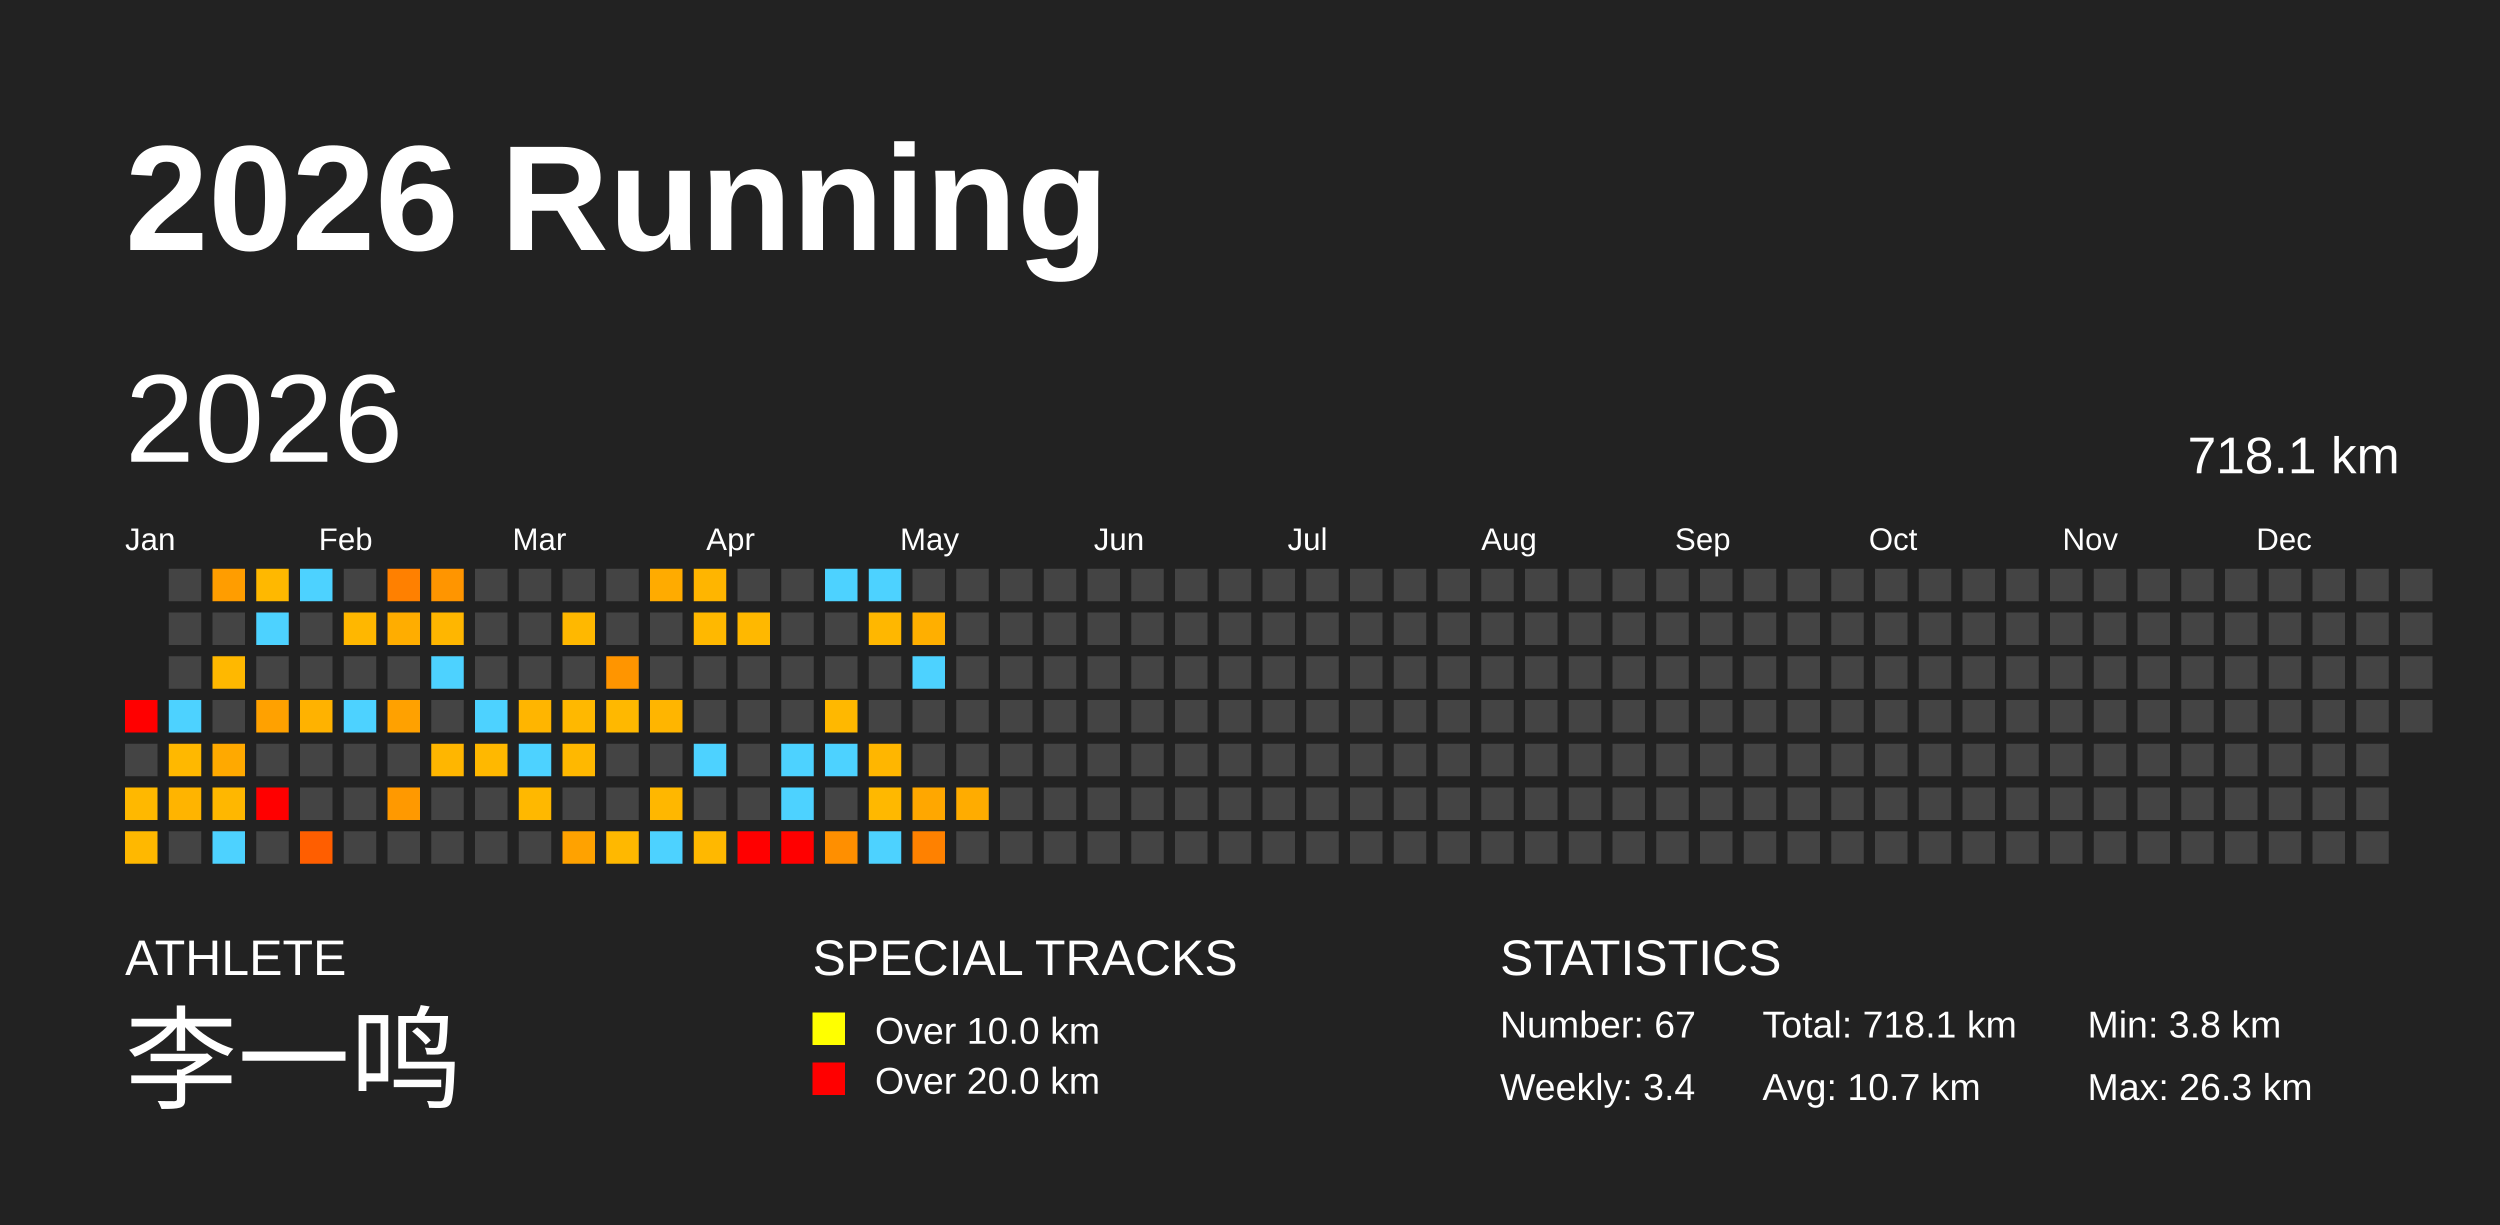
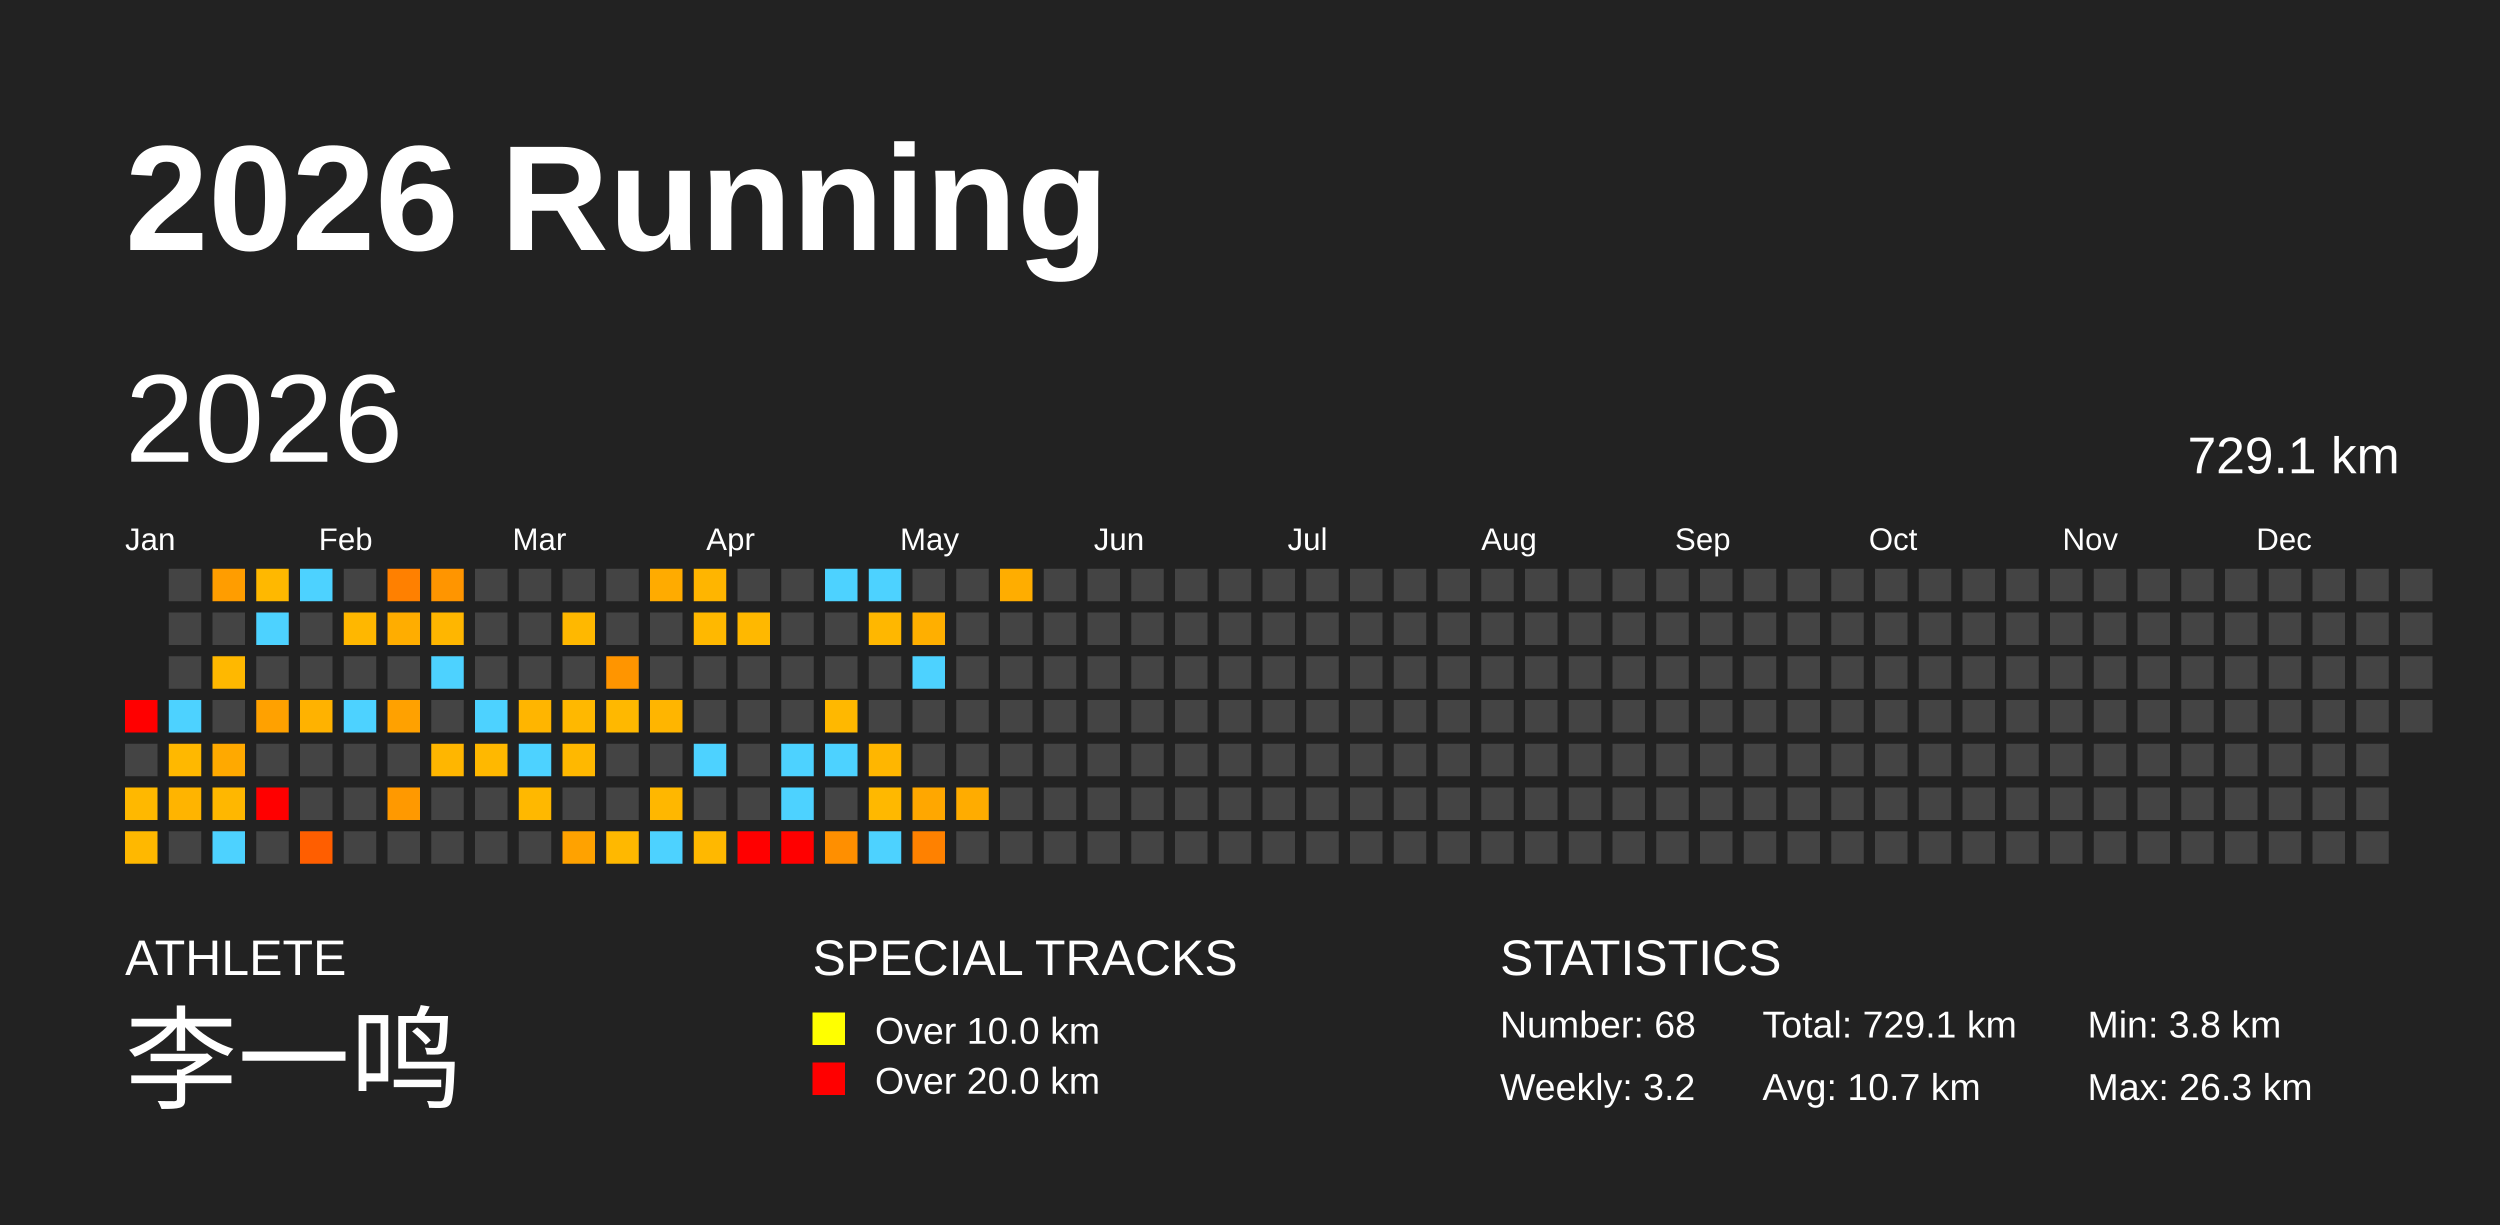
<svg xmlns="http://www.w3.org/2000/svg" baseProfile="full" height="98mm" version="1.1" viewBox="0,0,200,98" width="200mm">
  <defs />
  <rect fill="#222222" height="98" width="200" x="0" y="0" />
  <text fill="#FFFFFF" style="font-size:12px; font-family:Arial; font-weight:bold;" x="10" y="20">2026 Running</text>
  <text fill="#FFFFFF" style="font-size:4px; font-family:Arial" x="10" y="78">ATHLETE</text>
  <text fill="#FFFFFF" style="font-size:9px; font-family:Arial" x="10" y="88">李一鸣</text>
  <text fill="#FFFFFF" style="font-size:4px; font-family:Arial" x="65" y="78">SPECIAL TRACKS</text>
  <rect fill="yellow" height="2.6" width="2.6" x="65" y="81" />
  <text fill="#FFFFFF" style="font-size:3px; font-family:Arial" x="70" y="83.5">Over 10.0 km</text>
  <rect fill="red" height="2.6" width="2.6" x="65" y="85" />
  <text fill="#FFFFFF" style="font-size:3px; font-family:Arial" x="70" y="87.5">Over 20.0 km</text>
  <text fill="#FFFFFF" style="font-size:4px; font-family:Arial" x="120" y="78">STATISTICS</text>
-   <text fill="#FFFFFF" style="font-size:3px; font-family:Arial" x="120" y="83">Number: 67</text>
-   <text fill="#FFFFFF" style="font-size:3px; font-family:Arial" x="120" y="88">Weekly: 3.4</text>
-   <text fill="#FFFFFF" style="font-size:3px; font-family:Arial" x="141" y="83">Total: 718.1 km</text>
+   <text fill="#FFFFFF" style="font-size:3px; font-family:Arial" x="120" y="83">Number: 68</text>
+   <text fill="#FFFFFF" style="font-size:3px; font-family:Arial" x="120" y="88">Weekly: 3.2</text>
+   <text fill="#FFFFFF" style="font-size:3px; font-family:Arial" x="141" y="83">Total: 729.1 km</text>
  <text fill="#FFFFFF" style="font-size:3px; font-family:Arial" x="141" y="88">Avg: 10.7 km</text>
  <text fill="#FFFFFF" style="font-size:3px; font-family:Arial" x="167" y="83">Min: 3.8 km</text>
  <text fill="#FFFFFF" style="font-size:3px; font-family:Arial" x="167" y="88">Max: 26.3 km</text>
  <text dominant-baseline="hanging" fill="#FFFFFF" style="font-size:10.0px; font-family:Arial;" x="10" y="30">2026</text>
-   <text dominant-baseline="hanging" fill="#FFFFFF" style="font-size:4.125px; font-family:Arial;" x="175" y="35">718.1 km</text>
+   <text dominant-baseline="hanging" fill="#FFFFFF" style="font-size:4.125px; font-family:Arial;" x="175" y="35">729.1 km</text>
  <text fill="#FFFFFF" style="font-size:2.5px; font-family:Arial" x="10.0" y="44">Jan</text>
  <text fill="#FFFFFF" style="font-size:2.5px; font-family:Arial" x="25.5" y="44">Feb</text>
  <text fill="#FFFFFF" style="font-size:2.5px; font-family:Arial" x="41.0" y="44">Mar</text>
  <text fill="#FFFFFF" style="font-size:2.5px; font-family:Arial" x="56.5" y="44">Apr</text>
  <text fill="#FFFFFF" style="font-size:2.5px; font-family:Arial" x="72.0" y="44">May</text>
  <text fill="#FFFFFF" style="font-size:2.5px; font-family:Arial" x="87.5" y="44">Jun</text>
  <text fill="#FFFFFF" style="font-size:2.5px; font-family:Arial" x="103.0" y="44">Jul</text>
  <text fill="#FFFFFF" style="font-size:2.5px; font-family:Arial" x="118.5" y="44">Aug</text>
  <text fill="#FFFFFF" style="font-size:2.5px; font-family:Arial" x="134.0" y="44">Sep</text>
  <text fill="#FFFFFF" style="font-size:2.5px; font-family:Arial" x="149.5" y="44">Oct</text>
  <text fill="#FFFFFF" style="font-size:2.5px; font-family:Arial" x="165.0" y="44">Nov</text>
  <text fill="#FFFFFF" style="font-size:2.5px; font-family:Arial" x="180.5" y="44">Dec</text>
  <rect fill="red" height="2.6" width="2.6" x="10.0" y="56.0" />
  <rect fill="#444444" height="2.6" width="2.6" x="10.0" y="59.5" />
  <rect fill="#ffb800" height="2.6" width="2.6" x="10.0" y="63.0" />
  <rect fill="#ffb800" height="2.6" width="2.6" x="10.0" y="66.5" />
  <rect fill="#444444" height="2.6" width="2.6" x="13.5" y="45.5" />
  <rect fill="#444444" height="2.6" width="2.6" x="13.5" y="49.0" />
  <rect fill="#444444" height="2.6" width="2.6" x="13.5" y="52.5" />
  <rect fill="#4dd2ff" height="2.6" width="2.6" x="13.5" y="56.0" />
  <rect fill="#ffb800" height="2.6" width="2.6" x="13.5" y="59.5" />
  <rect fill="#ffb400" height="2.6" width="2.6" x="13.5" y="63.0" />
  <rect fill="#444444" height="2.6" width="2.6" x="13.5" y="66.5" />
  <rect fill="#ff9d00" height="2.6" width="2.6" x="17.0" y="45.5" />
  <rect fill="#444444" height="2.6" width="2.6" x="17.0" y="49.0" />
  <rect fill="#ffb800" height="2.6" width="2.6" x="17.0" y="52.5" />
  <rect fill="#444444" height="2.6" width="2.6" x="17.0" y="56.0" />
  <rect fill="#ffa900" height="2.6" width="2.6" x="17.0" y="59.5" />
  <rect fill="#ffb700" height="2.6" width="2.6" x="17.0" y="63.0" />
  <rect fill="#4dd2ff" height="2.6" width="2.6" x="17.0" y="66.5" />
  <rect fill="#ffb800" height="2.6" width="2.6" x="20.5" y="45.5" />
  <rect fill="#4dd2ff" height="2.6" width="2.6" x="20.5" y="49.0" />
  <rect fill="#444444" height="2.6" width="2.6" x="20.5" y="52.5" />
  <rect fill="#ffa100" height="2.6" width="2.6" x="20.5" y="56.0" />
  <rect fill="#444444" height="2.6" width="2.6" x="20.5" y="59.5" />
  <rect fill="red" height="2.6" width="2.6" x="20.5" y="63.0" />
  <rect fill="#444444" height="2.6" width="2.6" x="20.5" y="66.5" />
  <rect fill="#4dd2ff" height="2.6" width="2.6" x="24.0" y="45.5" />
  <rect fill="#444444" height="2.6" width="2.6" x="24.0" y="49.0" />
  <rect fill="#444444" height="2.6" width="2.6" x="24.0" y="52.5" />
  <rect fill="#ffb200" height="2.6" width="2.6" x="24.0" y="56.0" />
  <rect fill="#444444" height="2.6" width="2.6" x="24.0" y="59.5" />
  <rect fill="#444444" height="2.6" width="2.6" x="24.0" y="63.0" />
  <rect fill="#ff5e00" height="2.6" width="2.6" x="24.0" y="66.5" />
  <rect fill="#444444" height="2.6" width="2.6" x="27.5" y="45.5" />
  <rect fill="#ffb700" height="2.6" width="2.6" x="27.5" y="49.0" />
  <rect fill="#444444" height="2.6" width="2.6" x="27.5" y="52.5" />
  <rect fill="#4dd2ff" height="2.6" width="2.6" x="27.5" y="56.0" />
  <rect fill="#444444" height="2.6" width="2.6" x="27.5" y="59.5" />
  <rect fill="#444444" height="2.6" width="2.6" x="27.5" y="63.0" />
  <rect fill="#444444" height="2.6" width="2.6" x="27.5" y="66.5" />
  <rect fill="#ff8000" height="2.6" width="2.6" x="31.0" y="45.5" />
  <rect fill="#ffad00" height="2.6" width="2.6" x="31.0" y="49.0" />
  <rect fill="#444444" height="2.6" width="2.6" x="31.0" y="52.5" />
  <rect fill="#ffa100" height="2.6" width="2.6" x="31.0" y="56.0" />
  <rect fill="#444444" height="2.6" width="2.6" x="31.0" y="59.5" />
  <rect fill="#ff9900" height="2.6" width="2.6" x="31.0" y="63.0" />
  <rect fill="#444444" height="2.6" width="2.6" x="31.0" y="66.5" />
  <rect fill="#ff9500" height="2.6" width="2.6" x="34.5" y="45.5" />
  <rect fill="#ffb600" height="2.6" width="2.6" x="34.5" y="49.0" />
  <rect fill="#4dd2ff" height="2.6" width="2.6" x="34.5" y="52.5" />
  <rect fill="#444444" height="2.6" width="2.6" x="34.5" y="56.0" />
  <rect fill="#ffb600" height="2.6" width="2.6" x="34.5" y="59.5" />
  <rect fill="#444444" height="2.6" width="2.6" x="34.5" y="63.0" />
  <rect fill="#444444" height="2.6" width="2.6" x="34.5" y="66.5" />
  <rect fill="#444444" height="2.6" width="2.6" x="38.0" y="45.5" />
  <rect fill="#444444" height="2.6" width="2.6" x="38.0" y="49.0" />
  <rect fill="#444444" height="2.6" width="2.6" x="38.0" y="52.5" />
  <rect fill="#4dd2ff" height="2.6" width="2.6" x="38.0" y="56.0" />
  <rect fill="#ffb800" height="2.6" width="2.6" x="38.0" y="59.5" />
  <rect fill="#444444" height="2.6" width="2.6" x="38.0" y="63.0" />
  <rect fill="#444444" height="2.6" width="2.6" x="38.0" y="66.5" />
  <rect fill="#444444" height="2.6" width="2.6" x="41.5" y="45.5" />
  <rect fill="#444444" height="2.6" width="2.6" x="41.5" y="49.0" />
  <rect fill="#444444" height="2.6" width="2.6" x="41.5" y="52.5" />
  <rect fill="#ffb500" height="2.6" width="2.6" x="41.5" y="56.0" />
  <rect fill="#4dd2ff" height="2.6" width="2.6" x="41.5" y="59.5" />
  <rect fill="#ffb800" height="2.6" width="2.6" x="41.5" y="63.0" />
  <rect fill="#444444" height="2.6" width="2.6" x="41.5" y="66.5" />
  <rect fill="#444444" height="2.6" width="2.6" x="45.0" y="45.5" />
  <rect fill="#ffb800" height="2.6" width="2.6" x="45.0" y="49.0" />
  <rect fill="#444444" height="2.6" width="2.6" x="45.0" y="52.5" />
  <rect fill="#ffb800" height="2.6" width="2.6" x="45.0" y="56.0" />
  <rect fill="#ffb800" height="2.6" width="2.6" x="45.0" y="59.5" />
  <rect fill="#444444" height="2.6" width="2.6" x="45.0" y="63.0" />
  <rect fill="#ffa200" height="2.6" width="2.6" x="45.0" y="66.5" />
  <rect fill="#444444" height="2.6" width="2.6" x="48.5" y="45.5" />
  <rect fill="#444444" height="2.6" width="2.6" x="48.5" y="49.0" />
  <rect fill="#ff9500" height="2.6" width="2.6" x="48.5" y="52.5" />
  <rect fill="#ffb800" height="2.6" width="2.6" x="48.5" y="56.0" />
  <rect fill="#444444" height="2.6" width="2.6" x="48.5" y="59.5" />
  <rect fill="#444444" height="2.6" width="2.6" x="48.5" y="63.0" />
  <rect fill="#ffb800" height="2.6" width="2.6" x="48.5" y="66.5" />
  <rect fill="#ffab00" height="2.6" width="2.6" x="52.0" y="45.5" />
  <rect fill="#444444" height="2.6" width="2.6" x="52.0" y="49.0" />
  <rect fill="#444444" height="2.6" width="2.6" x="52.0" y="52.5" />
  <rect fill="#ffb500" height="2.6" width="2.6" x="52.0" y="56.0" />
  <rect fill="#444444" height="2.6" width="2.6" x="52.0" y="59.5" />
  <rect fill="#ffb700" height="2.6" width="2.6" x="52.0" y="63.0" />
  <rect fill="#4dd2ff" height="2.6" width="2.6" x="52.0" y="66.5" />
  <rect fill="#ffb500" height="2.6" width="2.6" x="55.5" y="45.5" />
  <rect fill="#ffb800" height="2.6" width="2.6" x="55.5" y="49.0" />
  <rect fill="#444444" height="2.6" width="2.6" x="55.5" y="52.5" />
  <rect fill="#444444" height="2.6" width="2.6" x="55.5" y="56.0" />
  <rect fill="#4dd2ff" height="2.6" width="2.6" x="55.5" y="59.5" />
  <rect fill="#444444" height="2.6" width="2.6" x="55.5" y="63.0" />
  <rect fill="#ffb800" height="2.6" width="2.6" x="55.5" y="66.5" />
  <rect fill="#444444" height="2.6" width="2.6" x="59.0" y="45.5" />
  <rect fill="#ffb800" height="2.6" width="2.6" x="59.0" y="49.0" />
  <rect fill="#444444" height="2.6" width="2.6" x="59.0" y="52.5" />
  <rect fill="#444444" height="2.6" width="2.6" x="59.0" y="56.0" />
  <rect fill="#444444" height="2.6" width="2.6" x="59.0" y="59.5" />
  <rect fill="#444444" height="2.6" width="2.6" x="59.0" y="63.0" />
  <rect fill="red" height="2.6" width="2.6" x="59.0" y="66.5" />
  <rect fill="#444444" height="2.6" width="2.6" x="62.5" y="45.5" />
  <rect fill="#444444" height="2.6" width="2.6" x="62.5" y="49.0" />
  <rect fill="#444444" height="2.6" width="2.6" x="62.5" y="52.5" />
  <rect fill="#444444" height="2.6" width="2.6" x="62.5" y="56.0" />
  <rect fill="#4dd2ff" height="2.6" width="2.6" x="62.5" y="59.5" />
  <rect fill="#4dd2ff" height="2.6" width="2.6" x="62.5" y="63.0" />
  <rect fill="red" height="2.6" width="2.6" x="62.5" y="66.5" />
  <rect fill="#4dd2ff" height="2.6" width="2.6" x="66.0" y="45.5" />
  <rect fill="#444444" height="2.6" width="2.6" x="66.0" y="49.0" />
  <rect fill="#444444" height="2.6" width="2.6" x="66.0" y="52.5" />
  <rect fill="#ffb800" height="2.6" width="2.6" x="66.0" y="56.0" />
  <rect fill="#4dd2ff" height="2.6" width="2.6" x="66.0" y="59.5" />
  <rect fill="#444444" height="2.6" width="2.6" x="66.0" y="63.0" />
  <rect fill="#ff8f00" height="2.6" width="2.6" x="66.0" y="66.5" />
  <rect fill="#4dd2ff" height="2.6" width="2.6" x="69.5" y="45.5" />
  <rect fill="#ffb700" height="2.6" width="2.6" x="69.5" y="49.0" />
  <rect fill="#444444" height="2.6" width="2.6" x="69.5" y="52.5" />
  <rect fill="#444444" height="2.6" width="2.6" x="69.5" y="56.0" />
  <rect fill="#ffb600" height="2.6" width="2.6" x="69.5" y="59.5" />
  <rect fill="#ffb800" height="2.6" width="2.6" x="69.5" y="63.0" />
  <rect fill="#4dd2ff" height="2.6" width="2.6" x="69.5" y="66.5" />
  <rect fill="#444444" height="2.6" width="2.6" x="73.0" y="45.5" />
  <rect fill="#ffaf00" height="2.6" width="2.6" x="73.0" y="49.0" />
  <rect fill="#4dd2ff" height="2.6" width="2.6" x="73.0" y="52.5" />
  <rect fill="#444444" height="2.6" width="2.6" x="73.0" y="56.0" />
  <rect fill="#444444" height="2.6" width="2.6" x="73.0" y="59.5" />
  <rect fill="#ffa700" height="2.6" width="2.6" x="73.0" y="63.0" />
  <rect fill="#ff8100" height="2.6" width="2.6" x="73.0" y="66.5" />
  <rect fill="#444444" height="2.6" width="2.6" x="76.5" y="45.5" />
  <rect fill="#444444" height="2.6" width="2.6" x="76.5" y="49.0" />
  <rect fill="#444444" height="2.6" width="2.6" x="76.5" y="52.5" />
  <rect fill="#444444" height="2.6" width="2.6" x="76.5" y="56.0" />
  <rect fill="#444444" height="2.6" width="2.6" x="76.5" y="59.5" />
  <rect fill="#ffac00" height="2.6" width="2.6" x="76.5" y="63.0" />
  <rect fill="#444444" height="2.6" width="2.6" x="76.5" y="66.5" />
-   <rect fill="#444444" height="2.6" width="2.6" x="80.0" y="45.5" />
+   <rect fill="#ffad00" height="2.6" width="2.6" x="80.0" y="45.5" />
  <rect fill="#444444" height="2.6" width="2.6" x="80.0" y="49.0" />
  <rect fill="#444444" height="2.6" width="2.6" x="80.0" y="52.5" />
  <rect fill="#444444" height="2.6" width="2.6" x="80.0" y="56.0" />
  <rect fill="#444444" height="2.6" width="2.6" x="80.0" y="59.5" />
  <rect fill="#444444" height="2.6" width="2.6" x="80.0" y="63.0" />
  <rect fill="#444444" height="2.6" width="2.6" x="80.0" y="66.5" />
  <rect fill="#444444" height="2.6" width="2.6" x="83.5" y="45.5" />
  <rect fill="#444444" height="2.6" width="2.6" x="83.5" y="49.0" />
  <rect fill="#444444" height="2.6" width="2.6" x="83.5" y="52.5" />
  <rect fill="#444444" height="2.6" width="2.6" x="83.5" y="56.0" />
  <rect fill="#444444" height="2.6" width="2.6" x="83.5" y="59.5" />
  <rect fill="#444444" height="2.6" width="2.6" x="83.5" y="63.0" />
  <rect fill="#444444" height="2.6" width="2.6" x="83.5" y="66.5" />
  <rect fill="#444444" height="2.6" width="2.6" x="87.0" y="45.5" />
  <rect fill="#444444" height="2.6" width="2.6" x="87.0" y="49.0" />
  <rect fill="#444444" height="2.6" width="2.6" x="87.0" y="52.5" />
  <rect fill="#444444" height="2.6" width="2.6" x="87.0" y="56.0" />
  <rect fill="#444444" height="2.6" width="2.6" x="87.0" y="59.5" />
  <rect fill="#444444" height="2.6" width="2.6" x="87.0" y="63.0" />
  <rect fill="#444444" height="2.6" width="2.6" x="87.0" y="66.5" />
  <rect fill="#444444" height="2.6" width="2.6" x="90.5" y="45.5" />
  <rect fill="#444444" height="2.6" width="2.6" x="90.5" y="49.0" />
  <rect fill="#444444" height="2.6" width="2.6" x="90.5" y="52.5" />
  <rect fill="#444444" height="2.6" width="2.6" x="90.5" y="56.0" />
  <rect fill="#444444" height="2.6" width="2.6" x="90.5" y="59.5" />
  <rect fill="#444444" height="2.6" width="2.6" x="90.5" y="63.0" />
  <rect fill="#444444" height="2.6" width="2.6" x="90.5" y="66.5" />
  <rect fill="#444444" height="2.6" width="2.6" x="94.0" y="45.5" />
  <rect fill="#444444" height="2.6" width="2.6" x="94.0" y="49.0" />
  <rect fill="#444444" height="2.6" width="2.6" x="94.0" y="52.5" />
  <rect fill="#444444" height="2.6" width="2.6" x="94.0" y="56.0" />
  <rect fill="#444444" height="2.6" width="2.6" x="94.0" y="59.5" />
  <rect fill="#444444" height="2.6" width="2.6" x="94.0" y="63.0" />
  <rect fill="#444444" height="2.6" width="2.6" x="94.0" y="66.5" />
  <rect fill="#444444" height="2.6" width="2.6" x="97.5" y="45.5" />
  <rect fill="#444444" height="2.6" width="2.6" x="97.5" y="49.0" />
  <rect fill="#444444" height="2.6" width="2.6" x="97.5" y="52.5" />
  <rect fill="#444444" height="2.6" width="2.6" x="97.5" y="56.0" />
  <rect fill="#444444" height="2.6" width="2.6" x="97.5" y="59.5" />
  <rect fill="#444444" height="2.6" width="2.6" x="97.5" y="63.0" />
  <rect fill="#444444" height="2.6" width="2.6" x="97.5" y="66.5" />
  <rect fill="#444444" height="2.6" width="2.6" x="101.0" y="45.5" />
  <rect fill="#444444" height="2.6" width="2.6" x="101.0" y="49.0" />
  <rect fill="#444444" height="2.6" width="2.6" x="101.0" y="52.5" />
  <rect fill="#444444" height="2.6" width="2.6" x="101.0" y="56.0" />
  <rect fill="#444444" height="2.6" width="2.6" x="101.0" y="59.5" />
  <rect fill="#444444" height="2.6" width="2.6" x="101.0" y="63.0" />
  <rect fill="#444444" height="2.6" width="2.6" x="101.0" y="66.5" />
  <rect fill="#444444" height="2.6" width="2.6" x="104.5" y="45.5" />
  <rect fill="#444444" height="2.6" width="2.6" x="104.5" y="49.0" />
  <rect fill="#444444" height="2.6" width="2.6" x="104.5" y="52.5" />
  <rect fill="#444444" height="2.6" width="2.6" x="104.5" y="56.0" />
  <rect fill="#444444" height="2.6" width="2.6" x="104.5" y="59.5" />
  <rect fill="#444444" height="2.6" width="2.6" x="104.5" y="63.0" />
  <rect fill="#444444" height="2.6" width="2.6" x="104.5" y="66.5" />
  <rect fill="#444444" height="2.6" width="2.6" x="108.0" y="45.5" />
  <rect fill="#444444" height="2.6" width="2.6" x="108.0" y="49.0" />
  <rect fill="#444444" height="2.6" width="2.6" x="108.0" y="52.5" />
  <rect fill="#444444" height="2.6" width="2.6" x="108.0" y="56.0" />
  <rect fill="#444444" height="2.6" width="2.6" x="108.0" y="59.5" />
  <rect fill="#444444" height="2.6" width="2.6" x="108.0" y="63.0" />
  <rect fill="#444444" height="2.6" width="2.6" x="108.0" y="66.5" />
  <rect fill="#444444" height="2.6" width="2.6" x="111.5" y="45.5" />
  <rect fill="#444444" height="2.6" width="2.6" x="111.5" y="49.0" />
  <rect fill="#444444" height="2.6" width="2.6" x="111.5" y="52.5" />
  <rect fill="#444444" height="2.6" width="2.6" x="111.5" y="56.0" />
  <rect fill="#444444" height="2.6" width="2.6" x="111.5" y="59.5" />
  <rect fill="#444444" height="2.6" width="2.6" x="111.5" y="63.0" />
  <rect fill="#444444" height="2.6" width="2.6" x="111.5" y="66.5" />
  <rect fill="#444444" height="2.6" width="2.6" x="115.0" y="45.5" />
  <rect fill="#444444" height="2.6" width="2.6" x="115.0" y="49.0" />
  <rect fill="#444444" height="2.6" width="2.6" x="115.0" y="52.5" />
  <rect fill="#444444" height="2.6" width="2.6" x="115.0" y="56.0" />
  <rect fill="#444444" height="2.6" width="2.6" x="115.0" y="59.5" />
  <rect fill="#444444" height="2.6" width="2.6" x="115.0" y="63.0" />
  <rect fill="#444444" height="2.6" width="2.6" x="115.0" y="66.5" />
  <rect fill="#444444" height="2.6" width="2.6" x="118.5" y="45.5" />
  <rect fill="#444444" height="2.6" width="2.6" x="118.5" y="49.0" />
  <rect fill="#444444" height="2.6" width="2.6" x="118.5" y="52.5" />
  <rect fill="#444444" height="2.6" width="2.6" x="118.5" y="56.0" />
  <rect fill="#444444" height="2.6" width="2.6" x="118.5" y="59.5" />
  <rect fill="#444444" height="2.6" width="2.6" x="118.5" y="63.0" />
  <rect fill="#444444" height="2.6" width="2.6" x="118.5" y="66.5" />
  <rect fill="#444444" height="2.6" width="2.6" x="122.0" y="45.5" />
  <rect fill="#444444" height="2.6" width="2.6" x="122.0" y="49.0" />
  <rect fill="#444444" height="2.6" width="2.6" x="122.0" y="52.5" />
  <rect fill="#444444" height="2.6" width="2.6" x="122.0" y="56.0" />
  <rect fill="#444444" height="2.6" width="2.6" x="122.0" y="59.5" />
  <rect fill="#444444" height="2.6" width="2.6" x="122.0" y="63.0" />
  <rect fill="#444444" height="2.6" width="2.6" x="122.0" y="66.5" />
  <rect fill="#444444" height="2.6" width="2.6" x="125.5" y="45.5" />
  <rect fill="#444444" height="2.6" width="2.6" x="125.5" y="49.0" />
  <rect fill="#444444" height="2.6" width="2.6" x="125.5" y="52.5" />
  <rect fill="#444444" height="2.6" width="2.6" x="125.5" y="56.0" />
  <rect fill="#444444" height="2.6" width="2.6" x="125.5" y="59.5" />
  <rect fill="#444444" height="2.6" width="2.6" x="125.5" y="63.0" />
  <rect fill="#444444" height="2.6" width="2.6" x="125.5" y="66.5" />
  <rect fill="#444444" height="2.6" width="2.6" x="129.0" y="45.5" />
  <rect fill="#444444" height="2.6" width="2.6" x="129.0" y="49.0" />
  <rect fill="#444444" height="2.6" width="2.6" x="129.0" y="52.5" />
  <rect fill="#444444" height="2.6" width="2.6" x="129.0" y="56.0" />
  <rect fill="#444444" height="2.6" width="2.6" x="129.0" y="59.5" />
  <rect fill="#444444" height="2.6" width="2.6" x="129.0" y="63.0" />
  <rect fill="#444444" height="2.6" width="2.6" x="129.0" y="66.5" />
  <rect fill="#444444" height="2.6" width="2.6" x="132.5" y="45.5" />
  <rect fill="#444444" height="2.6" width="2.6" x="132.5" y="49.0" />
  <rect fill="#444444" height="2.6" width="2.6" x="132.5" y="52.5" />
  <rect fill="#444444" height="2.6" width="2.6" x="132.5" y="56.0" />
  <rect fill="#444444" height="2.6" width="2.6" x="132.5" y="59.5" />
  <rect fill="#444444" height="2.6" width="2.6" x="132.5" y="63.0" />
  <rect fill="#444444" height="2.6" width="2.6" x="132.5" y="66.5" />
  <rect fill="#444444" height="2.6" width="2.6" x="136.0" y="45.5" />
  <rect fill="#444444" height="2.6" width="2.6" x="136.0" y="49.0" />
  <rect fill="#444444" height="2.6" width="2.6" x="136.0" y="52.5" />
  <rect fill="#444444" height="2.6" width="2.6" x="136.0" y="56.0" />
  <rect fill="#444444" height="2.6" width="2.6" x="136.0" y="59.5" />
  <rect fill="#444444" height="2.6" width="2.6" x="136.0" y="63.0" />
  <rect fill="#444444" height="2.6" width="2.6" x="136.0" y="66.5" />
  <rect fill="#444444" height="2.6" width="2.6" x="139.5" y="45.5" />
  <rect fill="#444444" height="2.6" width="2.6" x="139.5" y="49.0" />
  <rect fill="#444444" height="2.6" width="2.6" x="139.5" y="52.5" />
  <rect fill="#444444" height="2.6" width="2.6" x="139.5" y="56.0" />
  <rect fill="#444444" height="2.6" width="2.6" x="139.5" y="59.5" />
  <rect fill="#444444" height="2.6" width="2.6" x="139.5" y="63.0" />
  <rect fill="#444444" height="2.6" width="2.6" x="139.5" y="66.5" />
  <rect fill="#444444" height="2.6" width="2.6" x="143.0" y="45.5" />
  <rect fill="#444444" height="2.6" width="2.6" x="143.0" y="49.0" />
  <rect fill="#444444" height="2.6" width="2.6" x="143.0" y="52.5" />
  <rect fill="#444444" height="2.6" width="2.6" x="143.0" y="56.0" />
  <rect fill="#444444" height="2.6" width="2.6" x="143.0" y="59.5" />
  <rect fill="#444444" height="2.6" width="2.6" x="143.0" y="63.0" />
  <rect fill="#444444" height="2.6" width="2.6" x="143.0" y="66.5" />
  <rect fill="#444444" height="2.6" width="2.6" x="146.5" y="45.5" />
  <rect fill="#444444" height="2.6" width="2.6" x="146.5" y="49.0" />
  <rect fill="#444444" height="2.6" width="2.6" x="146.5" y="52.5" />
  <rect fill="#444444" height="2.6" width="2.6" x="146.5" y="56.0" />
  <rect fill="#444444" height="2.6" width="2.6" x="146.5" y="59.5" />
  <rect fill="#444444" height="2.6" width="2.6" x="146.5" y="63.0" />
  <rect fill="#444444" height="2.6" width="2.6" x="146.5" y="66.5" />
  <rect fill="#444444" height="2.6" width="2.6" x="150.0" y="45.5" />
  <rect fill="#444444" height="2.6" width="2.6" x="150.0" y="49.0" />
  <rect fill="#444444" height="2.6" width="2.6" x="150.0" y="52.5" />
  <rect fill="#444444" height="2.6" width="2.6" x="150.0" y="56.0" />
  <rect fill="#444444" height="2.6" width="2.6" x="150.0" y="59.5" />
  <rect fill="#444444" height="2.6" width="2.6" x="150.0" y="63.0" />
  <rect fill="#444444" height="2.6" width="2.6" x="150.0" y="66.5" />
  <rect fill="#444444" height="2.6" width="2.6" x="153.5" y="45.5" />
  <rect fill="#444444" height="2.6" width="2.6" x="153.5" y="49.0" />
  <rect fill="#444444" height="2.6" width="2.6" x="153.5" y="52.5" />
  <rect fill="#444444" height="2.6" width="2.6" x="153.5" y="56.0" />
  <rect fill="#444444" height="2.6" width="2.6" x="153.5" y="59.5" />
  <rect fill="#444444" height="2.6" width="2.6" x="153.5" y="63.0" />
  <rect fill="#444444" height="2.6" width="2.6" x="153.5" y="66.5" />
  <rect fill="#444444" height="2.6" width="2.6" x="157.0" y="45.5" />
  <rect fill="#444444" height="2.6" width="2.6" x="157.0" y="49.0" />
  <rect fill="#444444" height="2.6" width="2.6" x="157.0" y="52.5" />
  <rect fill="#444444" height="2.6" width="2.6" x="157.0" y="56.0" />
  <rect fill="#444444" height="2.6" width="2.6" x="157.0" y="59.5" />
  <rect fill="#444444" height="2.6" width="2.6" x="157.0" y="63.0" />
  <rect fill="#444444" height="2.6" width="2.6" x="157.0" y="66.5" />
  <rect fill="#444444" height="2.6" width="2.6" x="160.5" y="45.5" />
  <rect fill="#444444" height="2.6" width="2.6" x="160.5" y="49.0" />
  <rect fill="#444444" height="2.6" width="2.6" x="160.5" y="52.5" />
  <rect fill="#444444" height="2.6" width="2.6" x="160.5" y="56.0" />
  <rect fill="#444444" height="2.6" width="2.6" x="160.5" y="59.5" />
  <rect fill="#444444" height="2.6" width="2.6" x="160.5" y="63.0" />
  <rect fill="#444444" height="2.6" width="2.6" x="160.5" y="66.5" />
  <rect fill="#444444" height="2.6" width="2.6" x="164.0" y="45.5" />
  <rect fill="#444444" height="2.6" width="2.6" x="164.0" y="49.0" />
  <rect fill="#444444" height="2.6" width="2.6" x="164.0" y="52.5" />
  <rect fill="#444444" height="2.6" width="2.6" x="164.0" y="56.0" />
  <rect fill="#444444" height="2.6" width="2.6" x="164.0" y="59.5" />
  <rect fill="#444444" height="2.6" width="2.6" x="164.0" y="63.0" />
  <rect fill="#444444" height="2.6" width="2.6" x="164.0" y="66.5" />
  <rect fill="#444444" height="2.6" width="2.6" x="167.5" y="45.5" />
  <rect fill="#444444" height="2.6" width="2.6" x="167.5" y="49.0" />
  <rect fill="#444444" height="2.6" width="2.6" x="167.5" y="52.5" />
  <rect fill="#444444" height="2.6" width="2.6" x="167.5" y="56.0" />
  <rect fill="#444444" height="2.6" width="2.6" x="167.5" y="59.5" />
  <rect fill="#444444" height="2.6" width="2.6" x="167.5" y="63.0" />
  <rect fill="#444444" height="2.6" width="2.6" x="167.5" y="66.5" />
  <rect fill="#444444" height="2.6" width="2.6" x="171.0" y="45.5" />
  <rect fill="#444444" height="2.6" width="2.6" x="171.0" y="49.0" />
  <rect fill="#444444" height="2.6" width="2.6" x="171.0" y="52.5" />
  <rect fill="#444444" height="2.6" width="2.6" x="171.0" y="56.0" />
  <rect fill="#444444" height="2.6" width="2.6" x="171.0" y="59.5" />
  <rect fill="#444444" height="2.6" width="2.6" x="171.0" y="63.0" />
  <rect fill="#444444" height="2.6" width="2.6" x="171.0" y="66.5" />
  <rect fill="#444444" height="2.6" width="2.6" x="174.5" y="45.5" />
  <rect fill="#444444" height="2.6" width="2.6" x="174.5" y="49.0" />
  <rect fill="#444444" height="2.6" width="2.6" x="174.5" y="52.5" />
  <rect fill="#444444" height="2.6" width="2.6" x="174.5" y="56.0" />
  <rect fill="#444444" height="2.6" width="2.6" x="174.5" y="59.5" />
  <rect fill="#444444" height="2.6" width="2.6" x="174.5" y="63.0" />
  <rect fill="#444444" height="2.6" width="2.6" x="174.5" y="66.5" />
  <rect fill="#444444" height="2.6" width="2.6" x="178.0" y="45.5" />
  <rect fill="#444444" height="2.6" width="2.6" x="178.0" y="49.0" />
  <rect fill="#444444" height="2.6" width="2.6" x="178.0" y="52.5" />
  <rect fill="#444444" height="2.6" width="2.6" x="178.0" y="56.0" />
  <rect fill="#444444" height="2.6" width="2.6" x="178.0" y="59.5" />
  <rect fill="#444444" height="2.6" width="2.6" x="178.0" y="63.0" />
  <rect fill="#444444" height="2.6" width="2.6" x="178.0" y="66.5" />
  <rect fill="#444444" height="2.6" width="2.6" x="181.5" y="45.5" />
  <rect fill="#444444" height="2.6" width="2.6" x="181.5" y="49.0" />
  <rect fill="#444444" height="2.6" width="2.6" x="181.5" y="52.5" />
  <rect fill="#444444" height="2.6" width="2.6" x="181.5" y="56.0" />
  <rect fill="#444444" height="2.6" width="2.6" x="181.5" y="59.5" />
  <rect fill="#444444" height="2.6" width="2.6" x="181.5" y="63.0" />
  <rect fill="#444444" height="2.6" width="2.6" x="181.5" y="66.5" />
  <rect fill="#444444" height="2.6" width="2.6" x="185.0" y="45.5" />
  <rect fill="#444444" height="2.6" width="2.6" x="185.0" y="49.0" />
  <rect fill="#444444" height="2.6" width="2.6" x="185.0" y="52.5" />
  <rect fill="#444444" height="2.6" width="2.6" x="185.0" y="56.0" />
  <rect fill="#444444" height="2.6" width="2.6" x="185.0" y="59.5" />
  <rect fill="#444444" height="2.6" width="2.6" x="185.0" y="63.0" />
  <rect fill="#444444" height="2.6" width="2.6" x="185.0" y="66.5" />
  <rect fill="#444444" height="2.6" width="2.6" x="188.5" y="45.5" />
  <rect fill="#444444" height="2.6" width="2.6" x="188.5" y="49.0" />
  <rect fill="#444444" height="2.6" width="2.6" x="188.5" y="52.5" />
  <rect fill="#444444" height="2.6" width="2.6" x="188.5" y="56.0" />
  <rect fill="#444444" height="2.6" width="2.6" x="188.5" y="59.5" />
  <rect fill="#444444" height="2.6" width="2.6" x="188.5" y="63.0" />
  <rect fill="#444444" height="2.6" width="2.6" x="188.5" y="66.5" />
  <rect fill="#444444" height="2.6" width="2.6" x="192.0" y="45.5" />
  <rect fill="#444444" height="2.6" width="2.6" x="192.0" y="49.0" />
  <rect fill="#444444" height="2.6" width="2.6" x="192.0" y="52.5" />
  <rect fill="#444444" height="2.6" width="2.6" x="192.0" y="56.0" />
</svg>
